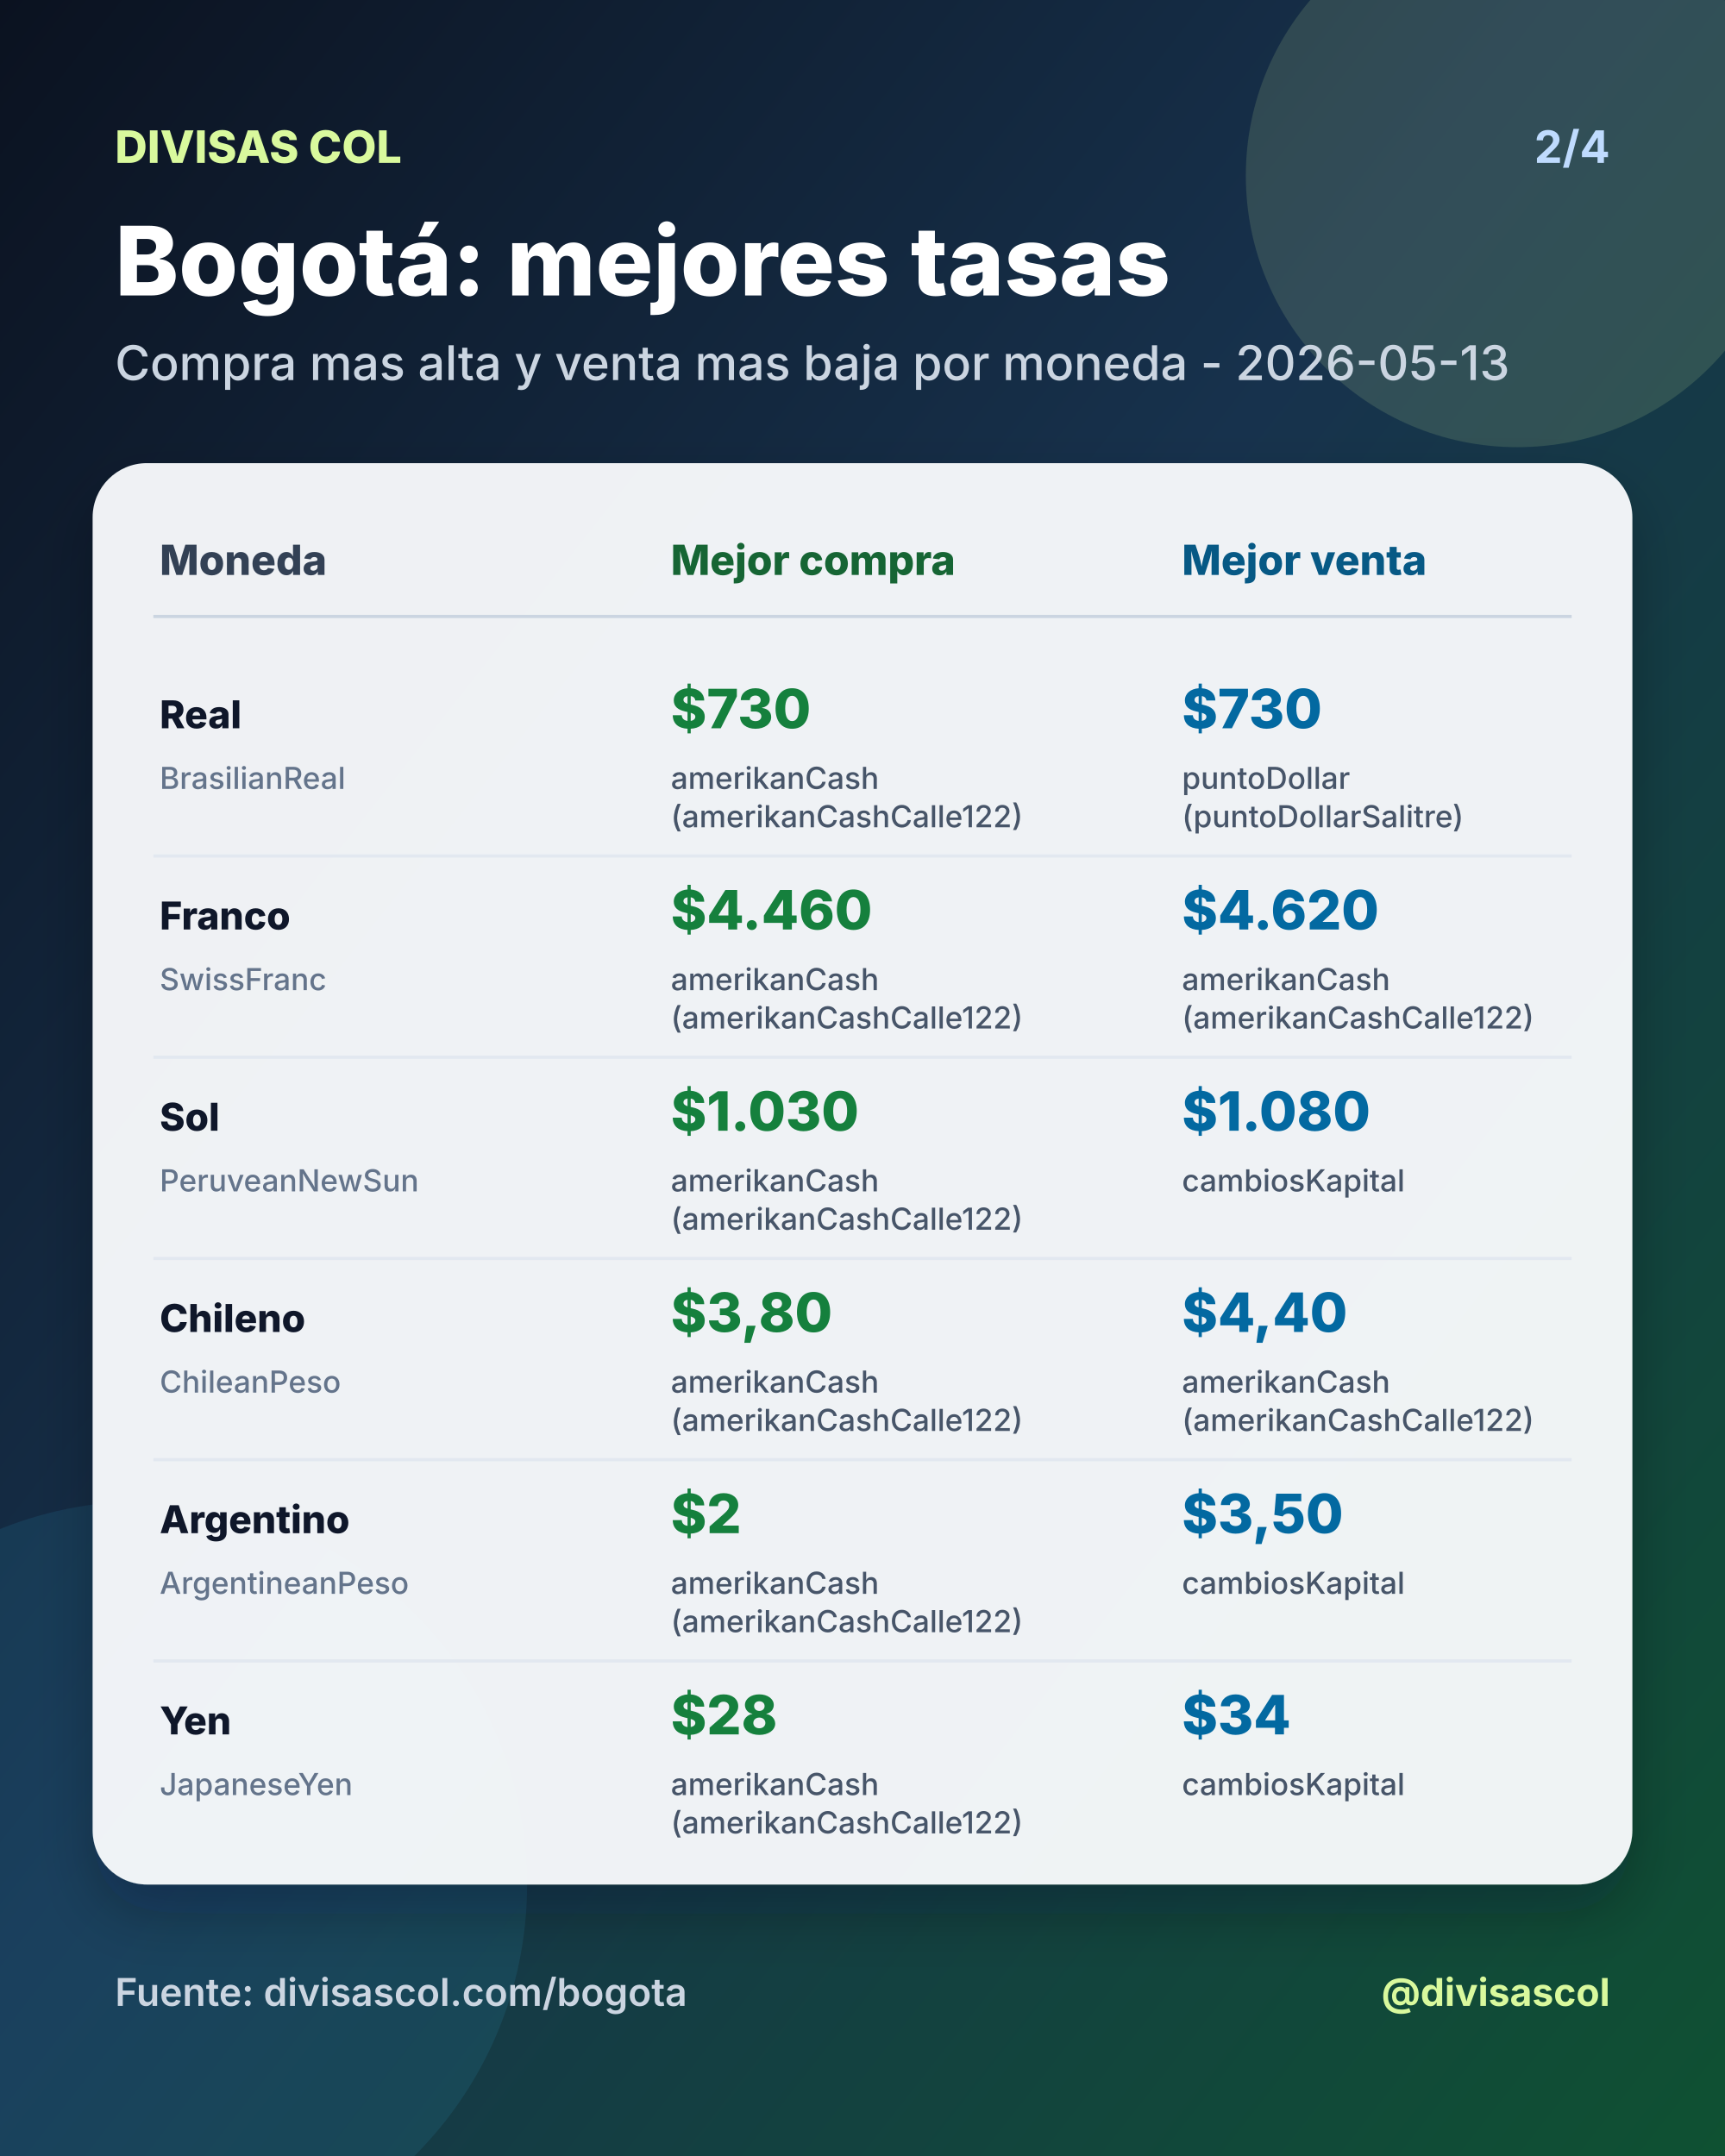
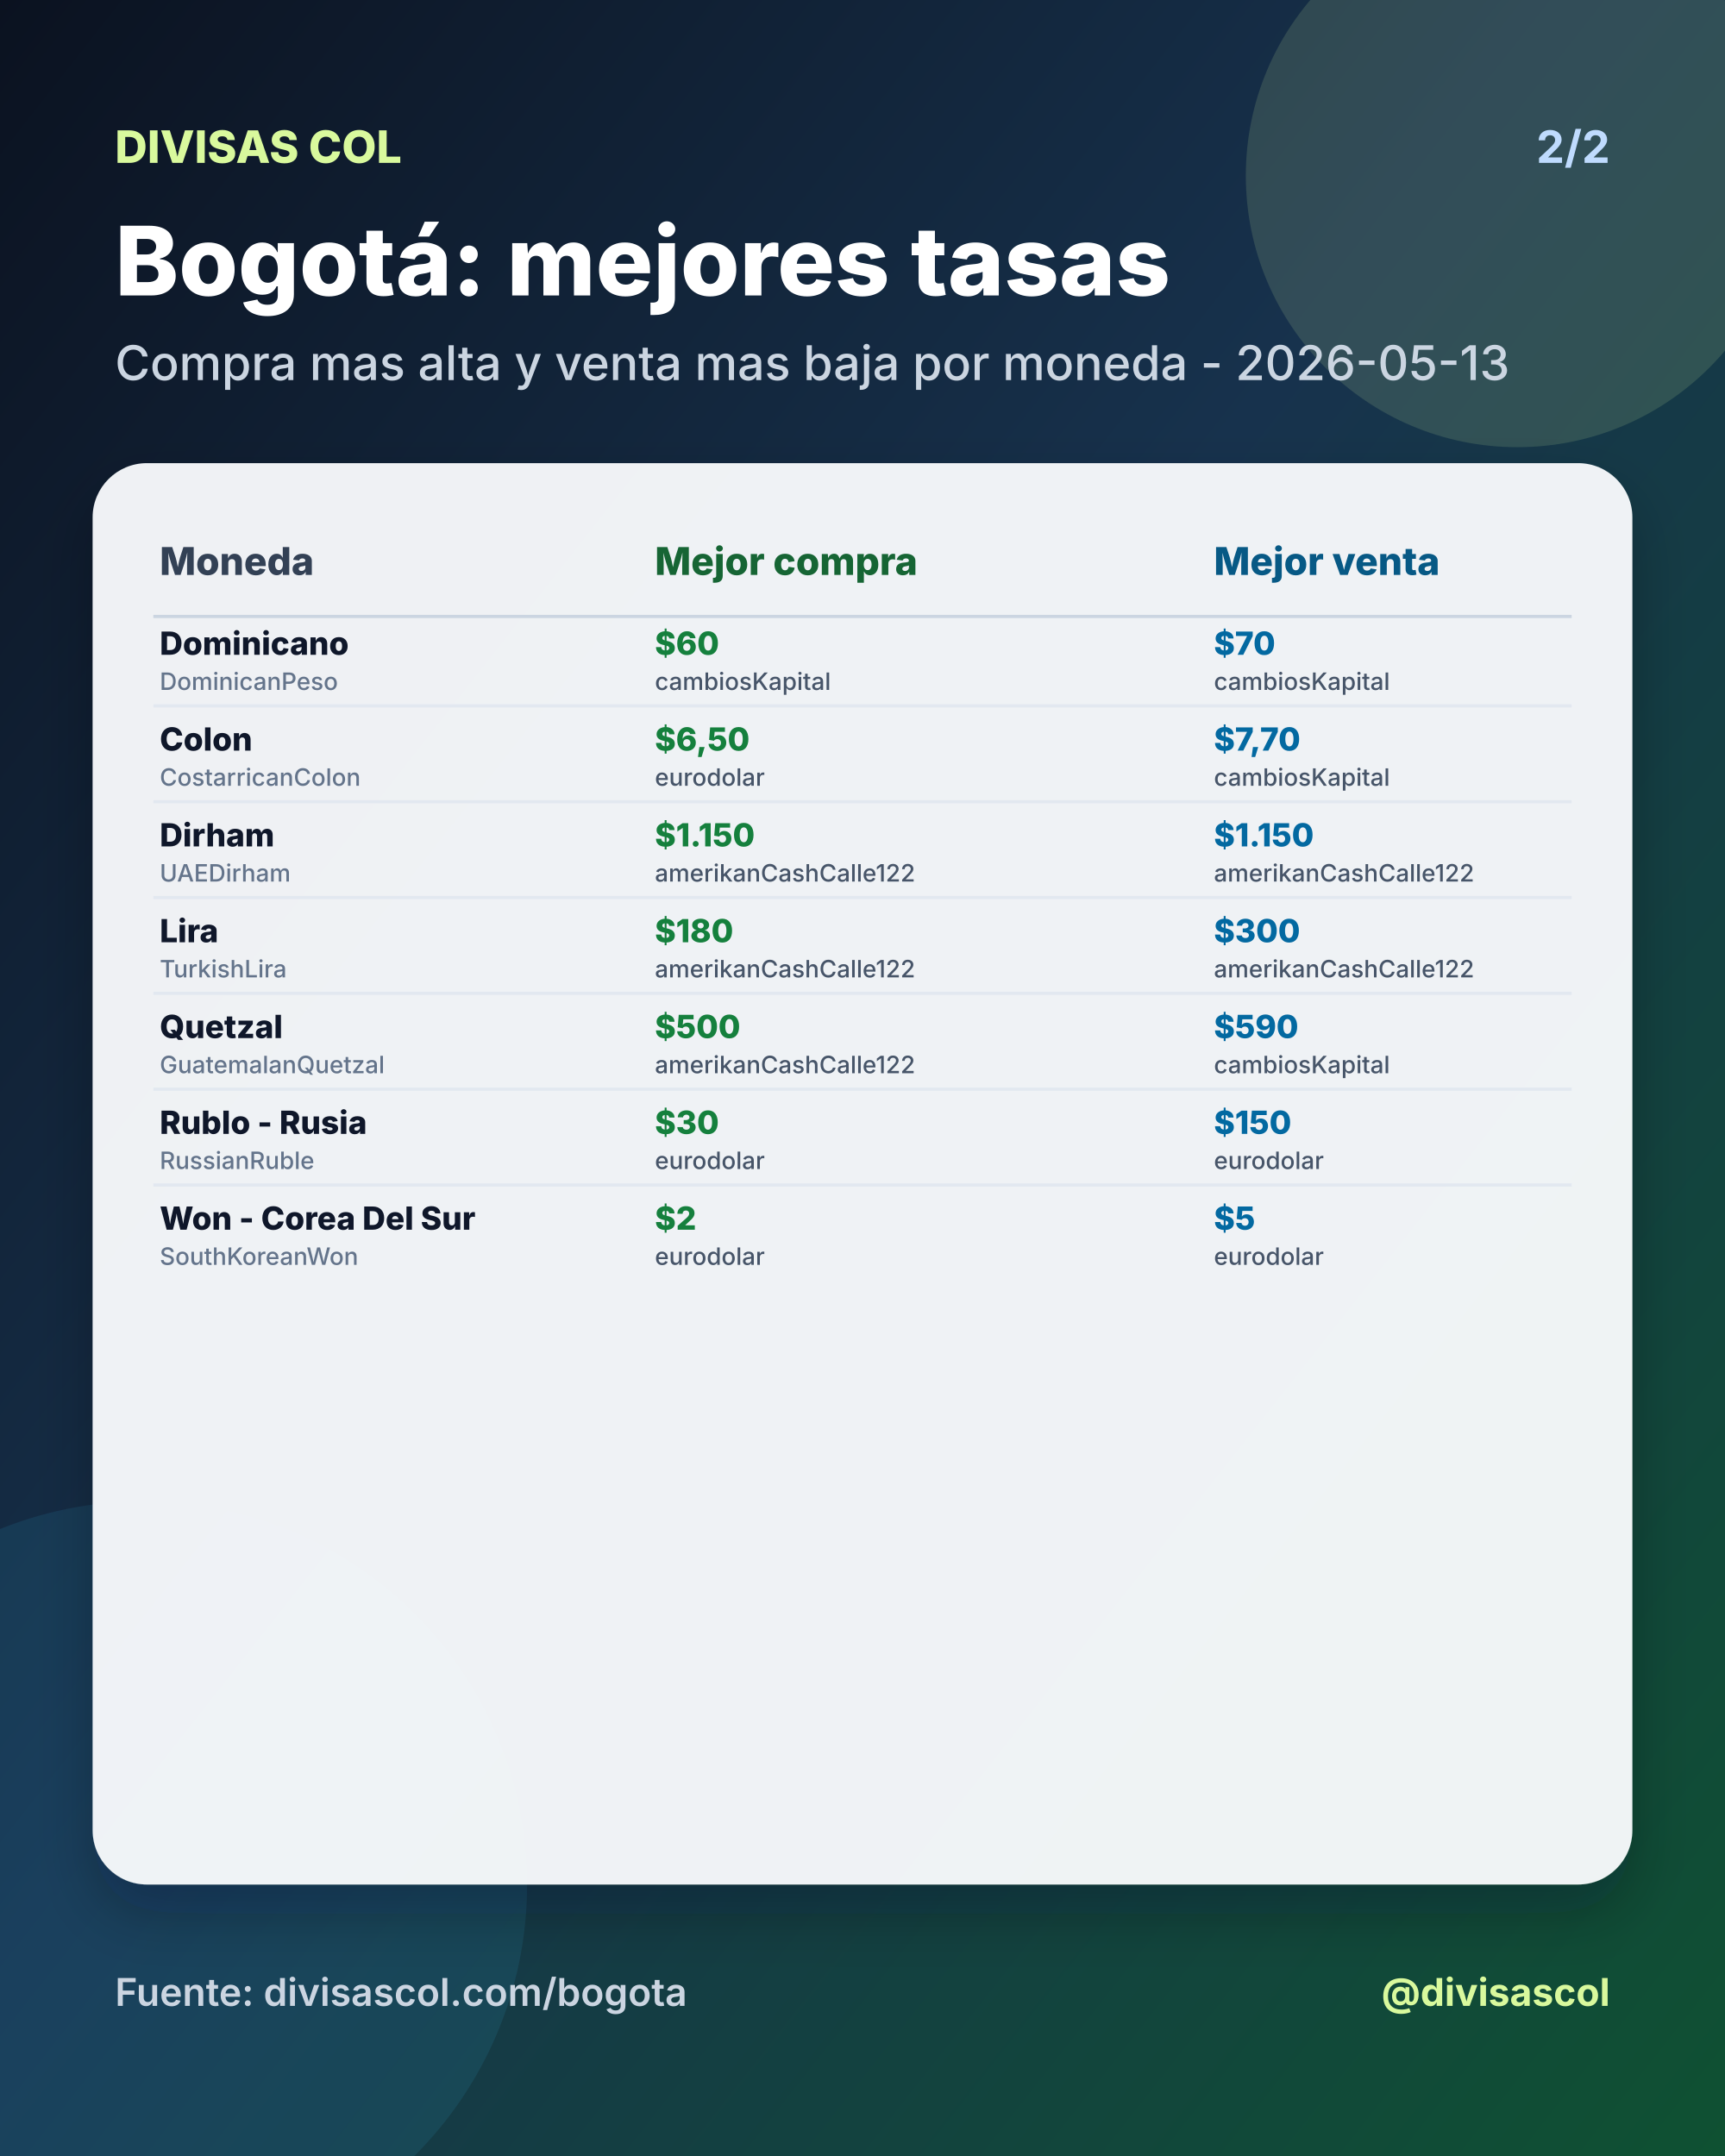
<svg xmlns="http://www.w3.org/2000/svg" width="1080" height="1350" viewBox="0 0 1080 1350">
  <defs>
    <linearGradient id="bg" x1="0" y1="0" x2="1" y2="1">
      <stop offset="0%" stop-color="#0b1220" />
      <stop offset="46%" stop-color="#17324d" />
      <stop offset="100%" stop-color="#0f5132" />
    </linearGradient>
    <filter id="shadow" x="-20%" y="-20%" width="140%" height="140%">
      <feDropShadow dx="0" dy="18" stdDeviation="18" flood-color="#020617" flood-opacity="0.28" />
    </filter>
  </defs>
  <rect width="1080" height="1350" fill="url(#bg)" />
  <circle cx="950" cy="110" r="170" fill="#d9f99d" opacity="0.14" />
  <circle cx="90" cy="1180" r="240" fill="#38bdf8" opacity="0.10" />
  <text x="72" y="102" fill="#d9f99d" font-size="28" font-family="Inter, Arial, sans-serif" font-weight="800" text-anchor="start">DIVISAS COL</text>
-   <text x="1008" y="102" fill="#bfdbfe" font-size="28" font-family="Inter, Arial, sans-serif" font-weight="700" text-anchor="end">2/4</text>
+   <text x="1008" y="102" fill="#bfdbfe" font-size="28" font-family="Inter, Arial, sans-serif" font-weight="700" text-anchor="end">2/2</text>
  <text x="72" y="185" fill="#ffffff" font-size="60" font-family="Inter, Arial, sans-serif" font-weight="800" text-anchor="start">Bogotá: mejores tasas</text>
  <text x="72" y="238" fill="#cbd5e1" font-size="30" font-family="Inter, Arial, sans-serif" font-weight="500" text-anchor="start">Compra mas alta y venta mas baja por moneda - 2026-05-13</text>
  <rect x="58" y="290" width="964" height="890" rx="34" fill="#f8fafc" opacity="0.96" filter="url(#shadow)" />
-   <text x="100" y="360" fill="#334155" font-size="26" font-family="Inter, Arial, sans-serif" font-weight="800" text-anchor="start">Moneda</text>
-   <text x="420" y="360" fill="#166534" font-size="26" font-family="Inter, Arial, sans-serif" font-weight="800" text-anchor="start">Mejor compra</text>
-   <text x="740" y="360" fill="#075985" font-size="26" font-family="Inter, Arial, sans-serif" font-weight="800" text-anchor="start">Mejor venta</text>
+   <text x="100" y="360" fill="#334155" font-size="24" font-family="Inter, Arial, sans-serif" font-weight="800" text-anchor="start">Moneda</text>
+   <text x="410" y="360" fill="#166534" font-size="24" font-family="Inter, Arial, sans-serif" font-weight="800" text-anchor="start">Mejor compra</text>
+   <text x="760" y="360" fill="#075985" font-size="24" font-family="Inter, Arial, sans-serif" font-weight="800" text-anchor="start">Mejor venta</text>
  <line x1="96" y1="386" x2="984" y2="386" stroke="#cbd5e1" stroke-width="2" />
-   <text x="100" y="456" fill="#0f172a" font-size="24" font-family="Inter, Arial, sans-serif" font-weight="800" text-anchor="start">Real</text>
-   <text x="100" y="494" fill="#64748b" font-size="19" font-family="Inter, Arial, sans-serif" font-weight="500" text-anchor="start">BrasilianReal</text>
-   <text x="420" y="456" fill="#15803d" font-size="34" font-family="Inter, Arial, sans-serif" font-weight="800" text-anchor="start">$730</text>
-   <text x="420" y="494" fill="#475569" font-size="19" font-family="Inter, Arial, sans-serif" font-weight="500" text-anchor="start">amerikanCash</text>
-   <text x="420" y="518" fill="#475569" font-size="19" font-family="Inter, Arial, sans-serif" font-weight="500" text-anchor="start">(amerikanCashCalle122)</text>
-   <text x="740" y="456" fill="#0369a1" font-size="34" font-family="Inter, Arial, sans-serif" font-weight="800" text-anchor="start">$730</text>
-   <text x="740" y="494" fill="#475569" font-size="19" font-family="Inter, Arial, sans-serif" font-weight="500" text-anchor="start">puntoDollar</text>
-   <text x="740" y="518" fill="#475569" font-size="19" font-family="Inter, Arial, sans-serif" font-weight="500" text-anchor="start">(puntoDollarSalitre)</text>
-   <line x1="96" y1="536" x2="984" y2="536" stroke="#e2e8f0" stroke-width="2" />
-   <text x="100" y="582" fill="#0f172a" font-size="24" font-family="Inter, Arial, sans-serif" font-weight="800" text-anchor="start">Franco</text>
-   <text x="100" y="620" fill="#64748b" font-size="19" font-family="Inter, Arial, sans-serif" font-weight="500" text-anchor="start">SwissFranc</text>
-   <text x="420" y="582" fill="#15803d" font-size="34" font-family="Inter, Arial, sans-serif" font-weight="800" text-anchor="start">$4.460</text>
-   <text x="420" y="620" fill="#475569" font-size="19" font-family="Inter, Arial, sans-serif" font-weight="500" text-anchor="start">amerikanCash</text>
-   <text x="420" y="644" fill="#475569" font-size="19" font-family="Inter, Arial, sans-serif" font-weight="500" text-anchor="start">(amerikanCashCalle122)</text>
-   <text x="740" y="582" fill="#0369a1" font-size="34" font-family="Inter, Arial, sans-serif" font-weight="800" text-anchor="start">$4.620</text>
-   <text x="740" y="620" fill="#475569" font-size="19" font-family="Inter, Arial, sans-serif" font-weight="500" text-anchor="start">amerikanCash</text>
-   <text x="740" y="644" fill="#475569" font-size="19" font-family="Inter, Arial, sans-serif" font-weight="500" text-anchor="start">(amerikanCashCalle122)</text>
-   <line x1="96" y1="662" x2="984" y2="662" stroke="#e2e8f0" stroke-width="2" />
-   <text x="100" y="708" fill="#0f172a" font-size="24" font-family="Inter, Arial, sans-serif" font-weight="800" text-anchor="start">Sol</text>
-   <text x="100" y="746" fill="#64748b" font-size="19" font-family="Inter, Arial, sans-serif" font-weight="500" text-anchor="start">PeruveanNewSun</text>
-   <text x="420" y="708" fill="#15803d" font-size="34" font-family="Inter, Arial, sans-serif" font-weight="800" text-anchor="start">$1.030</text>
-   <text x="420" y="746" fill="#475569" font-size="19" font-family="Inter, Arial, sans-serif" font-weight="500" text-anchor="start">amerikanCash</text>
-   <text x="420" y="770" fill="#475569" font-size="19" font-family="Inter, Arial, sans-serif" font-weight="500" text-anchor="start">(amerikanCashCalle122)</text>
-   <text x="740" y="708" fill="#0369a1" font-size="34" font-family="Inter, Arial, sans-serif" font-weight="800" text-anchor="start">$1.080</text>
-   <text x="740" y="746" fill="#475569" font-size="19" font-family="Inter, Arial, sans-serif" font-weight="500" text-anchor="start">cambiosKapital</text>
-   <line x1="96" y1="788" x2="984" y2="788" stroke="#e2e8f0" stroke-width="2" />
-   <text x="100" y="834" fill="#0f172a" font-size="24" font-family="Inter, Arial, sans-serif" font-weight="800" text-anchor="start">Chileno</text>
-   <text x="100" y="872" fill="#64748b" font-size="19" font-family="Inter, Arial, sans-serif" font-weight="500" text-anchor="start">ChileanPeso</text>
-   <text x="420" y="834" fill="#15803d" font-size="34" font-family="Inter, Arial, sans-serif" font-weight="800" text-anchor="start">$3,80</text>
-   <text x="420" y="872" fill="#475569" font-size="19" font-family="Inter, Arial, sans-serif" font-weight="500" text-anchor="start">amerikanCash</text>
-   <text x="420" y="896" fill="#475569" font-size="19" font-family="Inter, Arial, sans-serif" font-weight="500" text-anchor="start">(amerikanCashCalle122)</text>
-   <text x="740" y="834" fill="#0369a1" font-size="34" font-family="Inter, Arial, sans-serif" font-weight="800" text-anchor="start">$4,40</text>
-   <text x="740" y="872" fill="#475569" font-size="19" font-family="Inter, Arial, sans-serif" font-weight="500" text-anchor="start">amerikanCash</text>
-   <text x="740" y="896" fill="#475569" font-size="19" font-family="Inter, Arial, sans-serif" font-weight="500" text-anchor="start">(amerikanCashCalle122)</text>
-   <line x1="96" y1="914" x2="984" y2="914" stroke="#e2e8f0" stroke-width="2" />
-   <text x="100" y="960" fill="#0f172a" font-size="24" font-family="Inter, Arial, sans-serif" font-weight="800" text-anchor="start">Argentino</text>
-   <text x="100" y="998" fill="#64748b" font-size="19" font-family="Inter, Arial, sans-serif" font-weight="500" text-anchor="start">ArgentineanPeso</text>
-   <text x="420" y="960" fill="#15803d" font-size="34" font-family="Inter, Arial, sans-serif" font-weight="800" text-anchor="start">$2</text>
-   <text x="420" y="998" fill="#475569" font-size="19" font-family="Inter, Arial, sans-serif" font-weight="500" text-anchor="start">amerikanCash</text>
-   <text x="420" y="1022" fill="#475569" font-size="19" font-family="Inter, Arial, sans-serif" font-weight="500" text-anchor="start">(amerikanCashCalle122)</text>
-   <text x="740" y="960" fill="#0369a1" font-size="34" font-family="Inter, Arial, sans-serif" font-weight="800" text-anchor="start">$3,50</text>
-   <text x="740" y="998" fill="#475569" font-size="19" font-family="Inter, Arial, sans-serif" font-weight="500" text-anchor="start">cambiosKapital</text>
-   <line x1="96" y1="1040" x2="984" y2="1040" stroke="#e2e8f0" stroke-width="2" />
-   <text x="100" y="1086" fill="#0f172a" font-size="24" font-family="Inter, Arial, sans-serif" font-weight="800" text-anchor="start">Yen</text>
-   <text x="100" y="1124" fill="#64748b" font-size="19" font-family="Inter, Arial, sans-serif" font-weight="500" text-anchor="start">JapaneseYen</text>
-   <text x="420" y="1086" fill="#15803d" font-size="34" font-family="Inter, Arial, sans-serif" font-weight="800" text-anchor="start">$28</text>
-   <text x="420" y="1124" fill="#475569" font-size="19" font-family="Inter, Arial, sans-serif" font-weight="500" text-anchor="start">amerikanCash</text>
-   <text x="420" y="1148" fill="#475569" font-size="19" font-family="Inter, Arial, sans-serif" font-weight="500" text-anchor="start">(amerikanCashCalle122)</text>
-   <text x="740" y="1086" fill="#0369a1" font-size="34" font-family="Inter, Arial, sans-serif" font-weight="800" text-anchor="start">$34</text>
-   <text x="740" y="1124" fill="#475569" font-size="19" font-family="Inter, Arial, sans-serif" font-weight="500" text-anchor="start">cambiosKapital</text>
+   <text x="100" y="410" fill="#0f172a" font-size="20" font-family="Inter, Arial, sans-serif" font-weight="800" text-anchor="start">Dominicano</text>
+   <text x="100" y="432" fill="#64748b" font-size="15" font-family="Inter, Arial, sans-serif" font-weight="500" text-anchor="start">DominicanPeso</text>
+   <text x="410" y="410" fill="#15803d" font-size="20" font-family="Inter, Arial, sans-serif" font-weight="800" text-anchor="start">$60</text>
+   <text x="410" y="432" fill="#475569" font-size="15" font-family="Inter, Arial, sans-serif" font-weight="500" text-anchor="start">cambiosKapital</text>
+   <text x="760" y="410" fill="#0369a1" font-size="20" font-family="Inter, Arial, sans-serif" font-weight="800" text-anchor="start">$70</text>
+   <text x="760" y="432" fill="#475569" font-size="15" font-family="Inter, Arial, sans-serif" font-weight="500" text-anchor="start">cambiosKapital</text>
+   <line x1="96" y1="442" x2="984" y2="442" stroke="#e2e8f0" stroke-width="2" />
+   <text x="100" y="470" fill="#0f172a" font-size="20" font-family="Inter, Arial, sans-serif" font-weight="800" text-anchor="start">Colon</text>
+   <text x="100" y="492" fill="#64748b" font-size="15" font-family="Inter, Arial, sans-serif" font-weight="500" text-anchor="start">CostarricanColon</text>
+   <text x="410" y="470" fill="#15803d" font-size="20" font-family="Inter, Arial, sans-serif" font-weight="800" text-anchor="start">$6,50</text>
+   <text x="410" y="492" fill="#475569" font-size="15" font-family="Inter, Arial, sans-serif" font-weight="500" text-anchor="start">eurodolar</text>
+   <text x="760" y="470" fill="#0369a1" font-size="20" font-family="Inter, Arial, sans-serif" font-weight="800" text-anchor="start">$7,70</text>
+   <text x="760" y="492" fill="#475569" font-size="15" font-family="Inter, Arial, sans-serif" font-weight="500" text-anchor="start">cambiosKapital</text>
+   <line x1="96" y1="502" x2="984" y2="502" stroke="#e2e8f0" stroke-width="2" />
+   <text x="100" y="530" fill="#0f172a" font-size="20" font-family="Inter, Arial, sans-serif" font-weight="800" text-anchor="start">Dirham</text>
+   <text x="100" y="552" fill="#64748b" font-size="15" font-family="Inter, Arial, sans-serif" font-weight="500" text-anchor="start">UAEDirham</text>
+   <text x="410" y="530" fill="#15803d" font-size="20" font-family="Inter, Arial, sans-serif" font-weight="800" text-anchor="start">$1.150</text>
+   <text x="410" y="552" fill="#475569" font-size="15" font-family="Inter, Arial, sans-serif" font-weight="500" text-anchor="start">amerikanCashCalle122</text>
+   <text x="760" y="530" fill="#0369a1" font-size="20" font-family="Inter, Arial, sans-serif" font-weight="800" text-anchor="start">$1.150</text>
+   <text x="760" y="552" fill="#475569" font-size="15" font-family="Inter, Arial, sans-serif" font-weight="500" text-anchor="start">amerikanCashCalle122</text>
+   <line x1="96" y1="562" x2="984" y2="562" stroke="#e2e8f0" stroke-width="2" />
+   <text x="100" y="590" fill="#0f172a" font-size="20" font-family="Inter, Arial, sans-serif" font-weight="800" text-anchor="start">Lira</text>
+   <text x="100" y="612" fill="#64748b" font-size="15" font-family="Inter, Arial, sans-serif" font-weight="500" text-anchor="start">TurkishLira</text>
+   <text x="410" y="590" fill="#15803d" font-size="20" font-family="Inter, Arial, sans-serif" font-weight="800" text-anchor="start">$180</text>
+   <text x="410" y="612" fill="#475569" font-size="15" font-family="Inter, Arial, sans-serif" font-weight="500" text-anchor="start">amerikanCashCalle122</text>
+   <text x="760" y="590" fill="#0369a1" font-size="20" font-family="Inter, Arial, sans-serif" font-weight="800" text-anchor="start">$300</text>
+   <text x="760" y="612" fill="#475569" font-size="15" font-family="Inter, Arial, sans-serif" font-weight="500" text-anchor="start">amerikanCashCalle122</text>
+   <line x1="96" y1="622" x2="984" y2="622" stroke="#e2e8f0" stroke-width="2" />
+   <text x="100" y="650" fill="#0f172a" font-size="20" font-family="Inter, Arial, sans-serif" font-weight="800" text-anchor="start">Quetzal</text>
+   <text x="100" y="672" fill="#64748b" font-size="15" font-family="Inter, Arial, sans-serif" font-weight="500" text-anchor="start">GuatemalanQuetzal</text>
+   <text x="410" y="650" fill="#15803d" font-size="20" font-family="Inter, Arial, sans-serif" font-weight="800" text-anchor="start">$500</text>
+   <text x="410" y="672" fill="#475569" font-size="15" font-family="Inter, Arial, sans-serif" font-weight="500" text-anchor="start">amerikanCashCalle122</text>
+   <text x="760" y="650" fill="#0369a1" font-size="20" font-family="Inter, Arial, sans-serif" font-weight="800" text-anchor="start">$590</text>
+   <text x="760" y="672" fill="#475569" font-size="15" font-family="Inter, Arial, sans-serif" font-weight="500" text-anchor="start">cambiosKapital</text>
+   <line x1="96" y1="682" x2="984" y2="682" stroke="#e2e8f0" stroke-width="2" />
+   <text x="100" y="710" fill="#0f172a" font-size="20" font-family="Inter, Arial, sans-serif" font-weight="800" text-anchor="start">Rublo - Rusia</text>
+   <text x="100" y="732" fill="#64748b" font-size="15" font-family="Inter, Arial, sans-serif" font-weight="500" text-anchor="start">RussianRuble</text>
+   <text x="410" y="710" fill="#15803d" font-size="20" font-family="Inter, Arial, sans-serif" font-weight="800" text-anchor="start">$30</text>
+   <text x="410" y="732" fill="#475569" font-size="15" font-family="Inter, Arial, sans-serif" font-weight="500" text-anchor="start">eurodolar</text>
+   <text x="760" y="710" fill="#0369a1" font-size="20" font-family="Inter, Arial, sans-serif" font-weight="800" text-anchor="start">$150</text>
+   <text x="760" y="732" fill="#475569" font-size="15" font-family="Inter, Arial, sans-serif" font-weight="500" text-anchor="start">eurodolar</text>
+   <line x1="96" y1="742" x2="984" y2="742" stroke="#e2e8f0" stroke-width="2" />
+   <text x="100" y="770" fill="#0f172a" font-size="20" font-family="Inter, Arial, sans-serif" font-weight="800" text-anchor="start">Won - Corea Del Sur</text>
+   <text x="100" y="792" fill="#64748b" font-size="15" font-family="Inter, Arial, sans-serif" font-weight="500" text-anchor="start">SouthKoreanWon</text>
+   <text x="410" y="770" fill="#15803d" font-size="20" font-family="Inter, Arial, sans-serif" font-weight="800" text-anchor="start">$2</text>
+   <text x="410" y="792" fill="#475569" font-size="15" font-family="Inter, Arial, sans-serif" font-weight="500" text-anchor="start">eurodolar</text>
+   <text x="760" y="770" fill="#0369a1" font-size="20" font-family="Inter, Arial, sans-serif" font-weight="800" text-anchor="start">$5</text>
+   <text x="760" y="792" fill="#475569" font-size="15" font-family="Inter, Arial, sans-serif" font-weight="500" text-anchor="start">eurodolar</text>
  <text x="72" y="1256" fill="#cbd5e1" font-size="24" font-family="Inter, Arial, sans-serif" font-weight="600" text-anchor="start">Fuente: divisascol.com/bogota</text>
  <text x="1008" y="1256" fill="#d9f99d" font-size="24" font-family="Inter, Arial, sans-serif" font-weight="700" text-anchor="end">@divisascol</text>
</svg>
